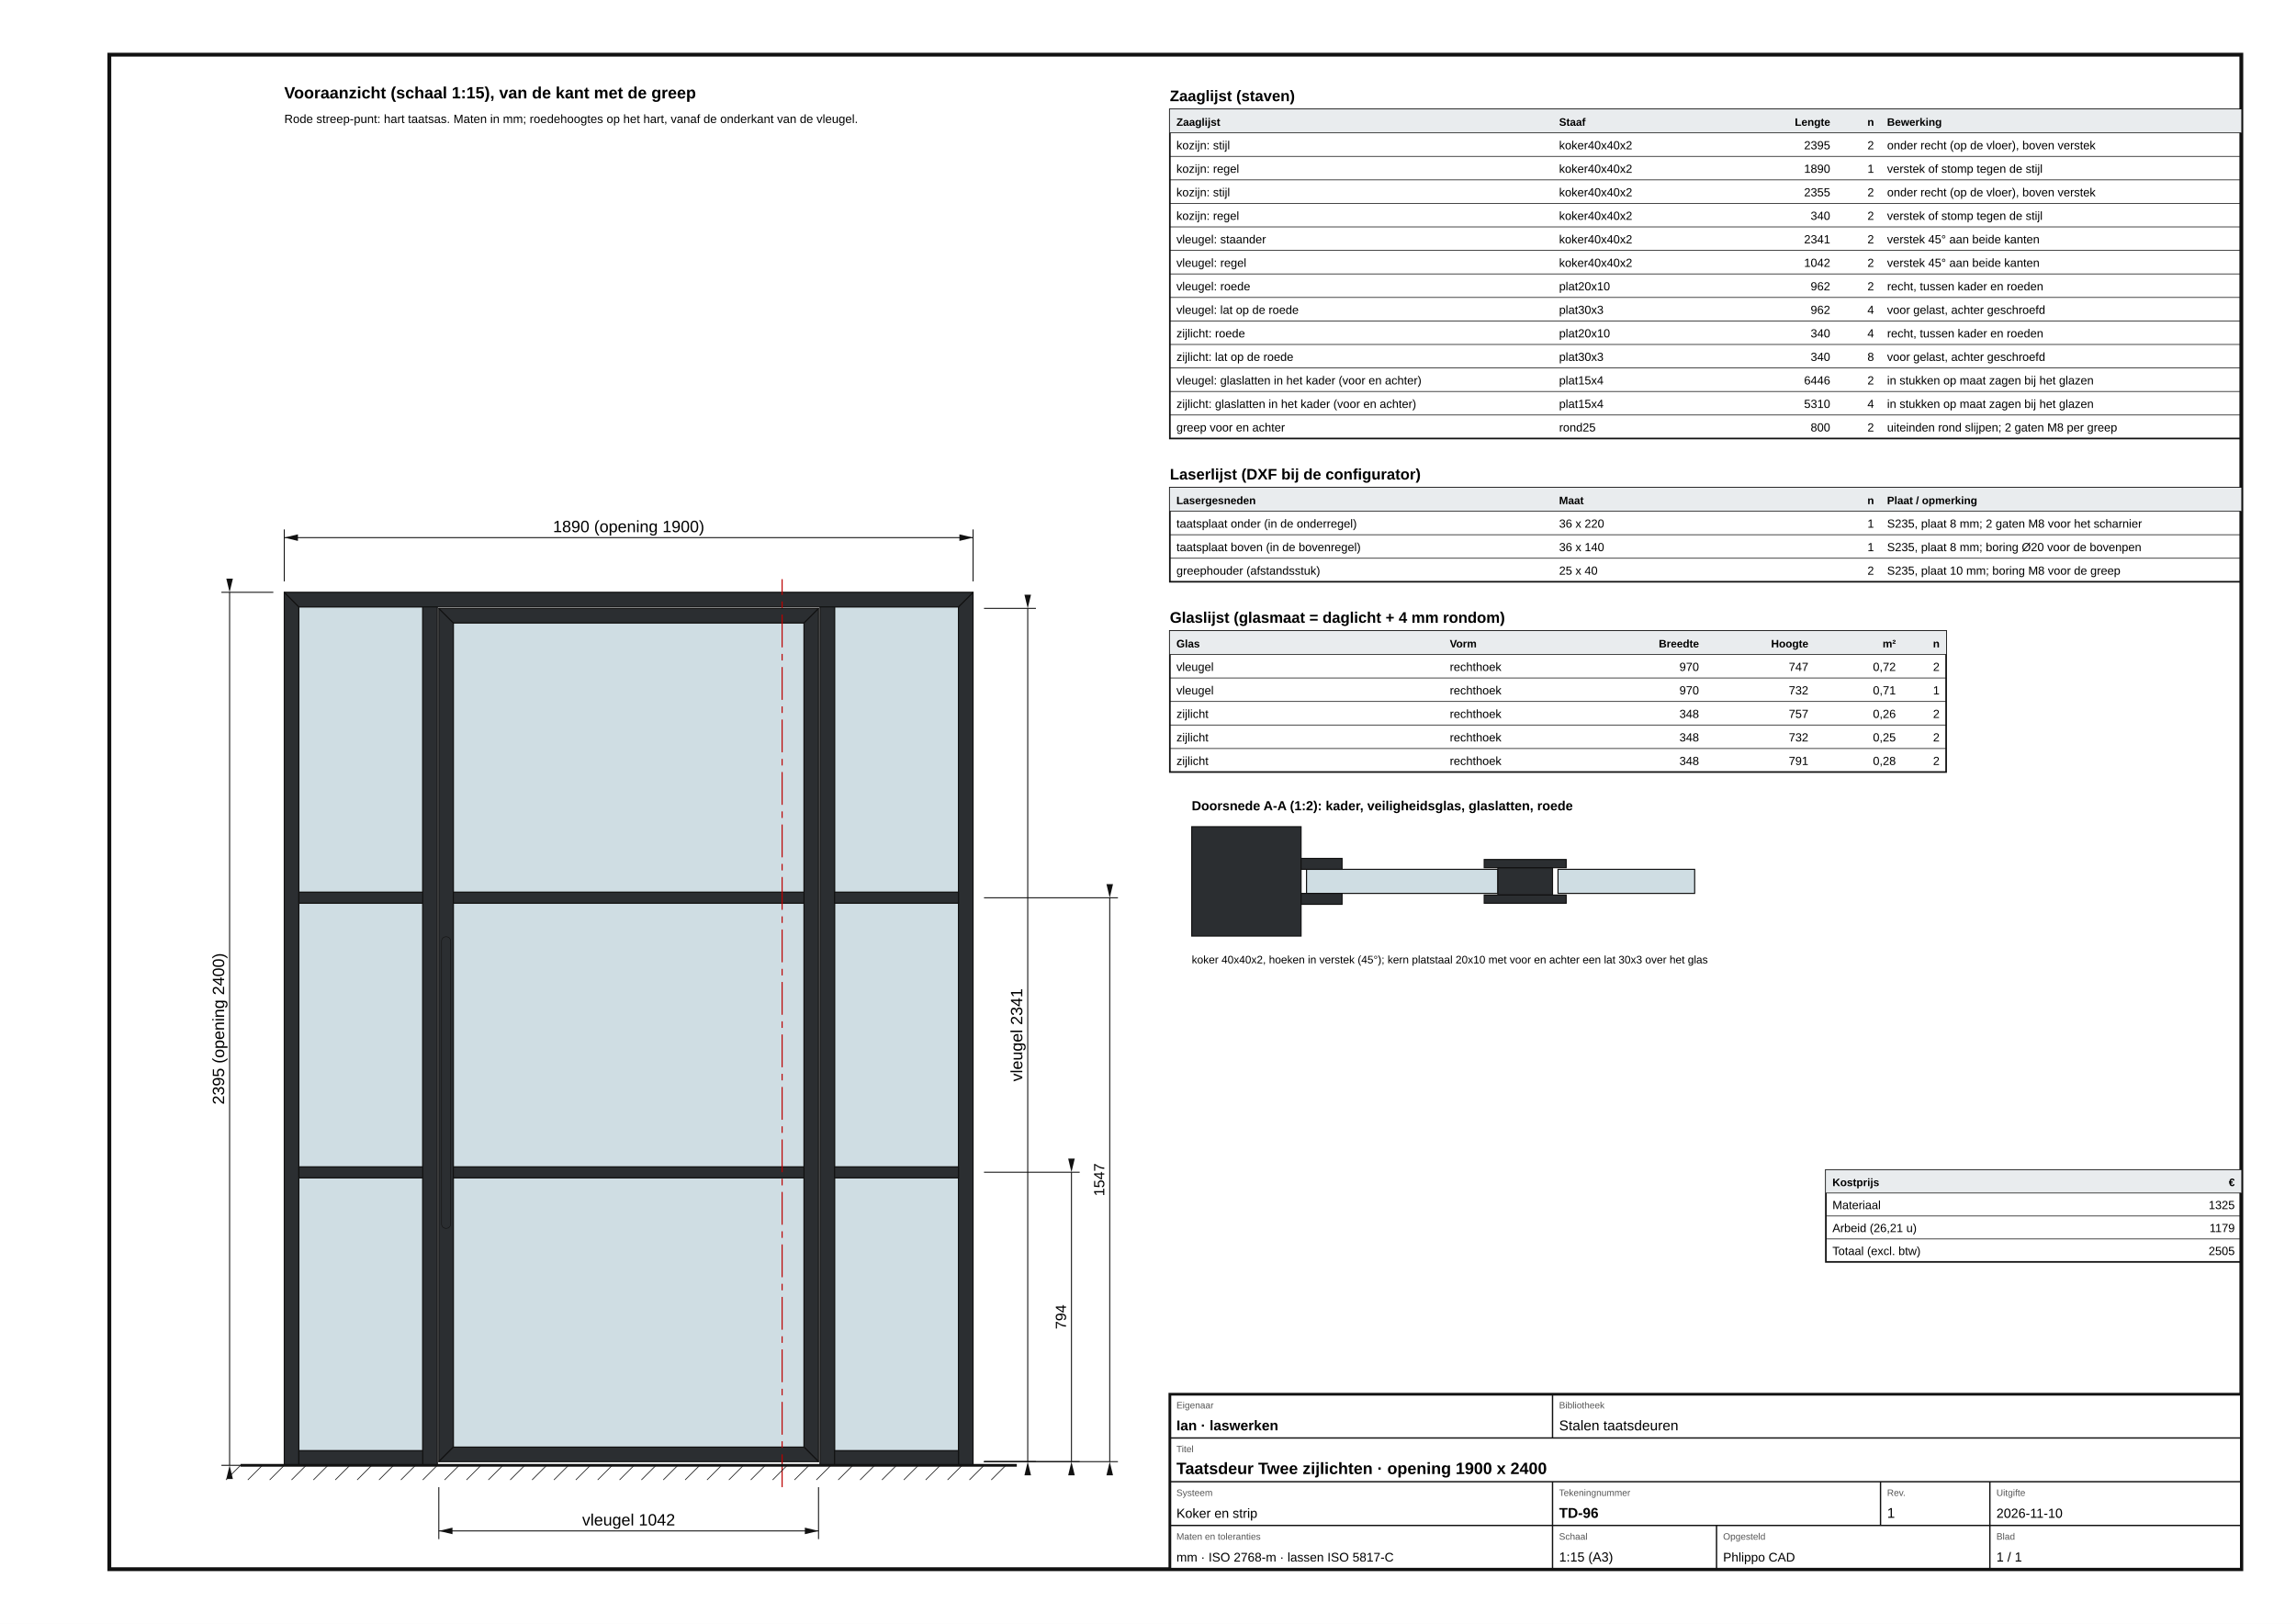
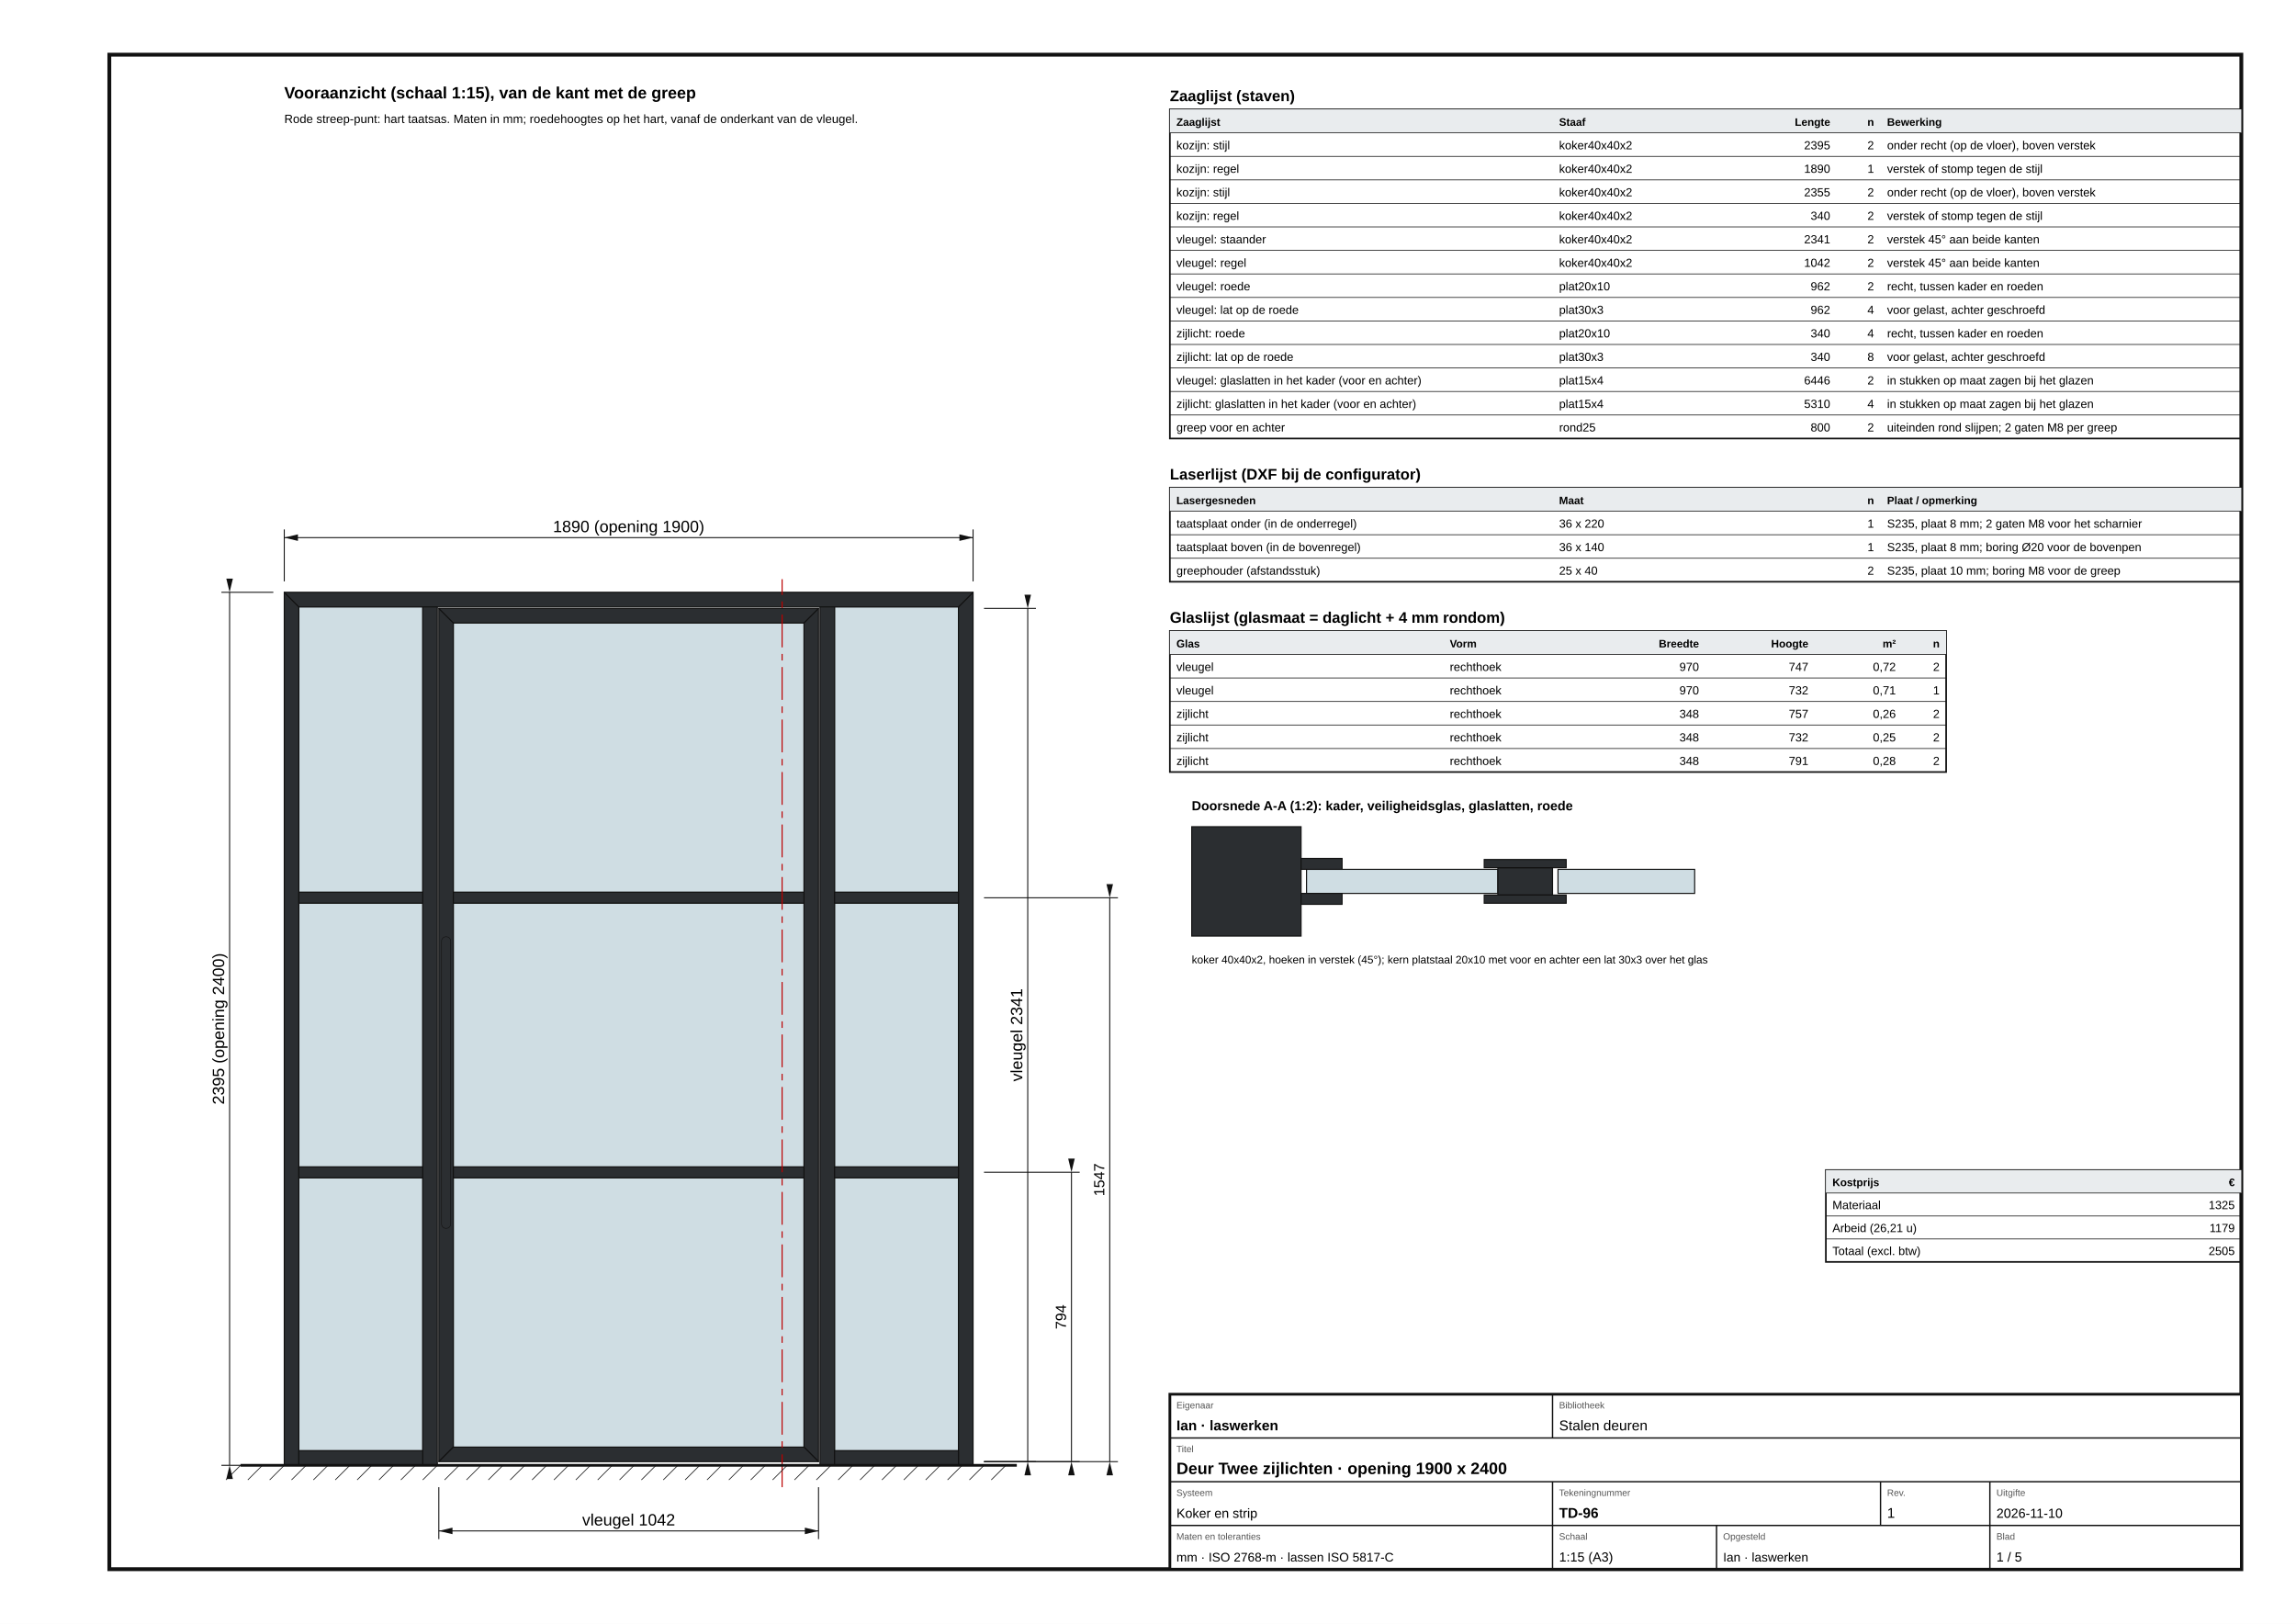
<svg xmlns="http://www.w3.org/2000/svg" viewBox="0 0 420 297" width="420mm" height="297mm" font-family="Arial, Helvetica, sans-serif">
  <rect width="420" height="297" fill="#fff" />
  <rect x="20" y="10" width="390" height="277" fill="none" stroke="#111" stroke-width="0.7" />
  <polygon points="82.93,264.67 147.07,264.67 147.07,215.42 82.93,215.42" fill="#cfdde3" stroke="#111" stroke-width="0.15" stroke-linejoin="round" />
  <polygon points="82.93,213.42 147.07,213.42 147.07,165.18 82.93,165.18" fill="#cfdde3" stroke="#111" stroke-width="0.15" stroke-linejoin="round" />
  <polygon points="82.93,163.18 147.07,163.18 147.07,113.93 82.93,113.93" fill="#cfdde3" stroke="#111" stroke-width="0.15" stroke-linejoin="round" />
  <polygon points="54.67,265.33 77.33,265.33 77.33,215.42 54.67,215.42" fill="#cfdde3" stroke="#111" stroke-width="0.15" stroke-linejoin="round" />
  <polygon points="54.67,213.42 77.33,213.42 77.33,165.18 54.67,165.18" fill="#cfdde3" stroke="#111" stroke-width="0.15" stroke-linejoin="round" />
  <polygon points="54.67,163.18 77.33,163.18 77.33,111 54.67,111" fill="#cfdde3" stroke="#111" stroke-width="0.15" stroke-linejoin="round" />
  <polygon points="152.67,265.33 175.33,265.33 175.33,215.42 152.67,215.42" fill="#cfdde3" stroke="#111" stroke-width="0.15" stroke-linejoin="round" />
  <polygon points="152.67,213.42 175.33,213.42 175.33,165.18 152.67,165.18" fill="#cfdde3" stroke="#111" stroke-width="0.15" stroke-linejoin="round" />
  <polygon points="152.67,163.18 175.33,163.18 175.33,111 152.67,111" fill="#cfdde3" stroke="#111" stroke-width="0.15" stroke-linejoin="round" />
  <polygon points="52,268 52,108.33 54.67,111 54.67,268" fill="#2b2e31" stroke="#111" stroke-width="0.2" stroke-linejoin="round" />
  <polygon points="175.33,268 175.33,111 178,108.33 178,268" fill="#2b2e31" stroke="#111" stroke-width="0.2" stroke-linejoin="round" />
  <polygon points="52,108.33 178,108.33 175.33,111 54.67,111" fill="#2b2e31" stroke="#111" stroke-width="0.2" stroke-linejoin="round" />
  <polygon points="77.33,268 77.33,111 80,111 80,268" fill="#2b2e31" stroke="#111" stroke-width="0.2" stroke-linejoin="round" />
  <polygon points="54.67,265.33 77.33,265.33 77.33,268 54.67,268" fill="#2b2e31" stroke="#111" stroke-width="0.2" stroke-linejoin="round" />
  <polygon points="150,268 150,111 152.67,111 152.67,268" fill="#2b2e31" stroke="#111" stroke-width="0.2" stroke-linejoin="round" />
  <polygon points="152.67,265.33 175.33,265.33 175.33,268 152.67,268" fill="#2b2e31" stroke="#111" stroke-width="0.2" stroke-linejoin="round" />
  <polygon points="80.27,267.33 80.27,111.27 82.93,113.93 82.93,264.67" fill="#2b2e31" stroke="#111" stroke-width="0.2" stroke-linejoin="round" />
  <polygon points="147.07,264.67 147.07,113.93 149.73,111.27 149.73,267.33" fill="#2b2e31" stroke="#111" stroke-width="0.2" stroke-linejoin="round" />
  <polygon points="82.93,264.67 147.07,264.67 149.73,267.33 80.27,267.33" fill="#2b2e31" stroke="#111" stroke-width="0.2" stroke-linejoin="round" />
  <polygon points="80.27,111.27 149.73,111.27 147.07,113.93 82.93,113.93" fill="#2b2e31" stroke="#111" stroke-width="0.2" stroke-linejoin="round" />
  <polygon points="82.93,213.42 147.07,213.42 147.07,215.42 82.93,215.42" fill="#2b2e31" stroke="#111" stroke-width="0.2" stroke-linejoin="round" />
  <polygon points="82.93,163.18 147.07,163.18 147.07,165.18 82.93,165.18" fill="#2b2e31" stroke="#111" stroke-width="0.2" stroke-linejoin="round" />
  <polygon points="54.67,213.42 77.33,213.42 77.33,215.42 54.67,215.42" fill="#2b2e31" stroke="#111" stroke-width="0.2" stroke-linejoin="round" />
  <polygon points="54.67,163.18 77.33,163.18 77.33,165.18 54.67,165.18" fill="#2b2e31" stroke="#111" stroke-width="0.2" stroke-linejoin="round" />
  <polygon points="152.67,213.42 175.33,213.42 175.33,215.42 152.67,215.42" fill="#2b2e31" stroke="#111" stroke-width="0.2" stroke-linejoin="round" />
  <polygon points="152.67,163.18 175.33,163.18 175.33,165.18 152.67,165.18" fill="#2b2e31" stroke="#111" stroke-width="0.2" stroke-linejoin="round" />
  <line x1="143.07" y1="272" x2="143.07" y2="105.93" stroke="#b00" stroke-width="0.2" stroke-dasharray="6 1.2 1.2 1.2" />
  <rect x="80.77" y="171.33" width="1.67" height="53.33" rx="0.8" fill="#2b2e31" stroke="#111" stroke-width="0.1" />
  <line x1="44" y1="268" x2="186" y2="268" stroke="#111" stroke-width="0.5" />
  <line x1="44" y1="268" x2="41.33" y2="270.67" stroke="#111" stroke-width="0.13" />
  <line x1="48" y1="268" x2="45.33" y2="270.67" stroke="#111" stroke-width="0.13" />
  <line x1="52" y1="268" x2="49.33" y2="270.67" stroke="#111" stroke-width="0.13" />
  <line x1="56" y1="268" x2="53.33" y2="270.67" stroke="#111" stroke-width="0.13" />
  <line x1="60" y1="268" x2="57.33" y2="270.67" stroke="#111" stroke-width="0.13" />
  <line x1="64" y1="268" x2="61.33" y2="270.67" stroke="#111" stroke-width="0.13" />
  <line x1="68" y1="268" x2="65.33" y2="270.67" stroke="#111" stroke-width="0.13" />
  <line x1="72" y1="268" x2="69.33" y2="270.67" stroke="#111" stroke-width="0.13" />
  <line x1="76" y1="268" x2="73.33" y2="270.67" stroke="#111" stroke-width="0.13" />
  <line x1="80" y1="268" x2="77.33" y2="270.67" stroke="#111" stroke-width="0.13" />
  <line x1="84" y1="268" x2="81.33" y2="270.67" stroke="#111" stroke-width="0.13" />
  <line x1="88" y1="268" x2="85.33" y2="270.67" stroke="#111" stroke-width="0.13" />
  <line x1="92" y1="268" x2="89.33" y2="270.67" stroke="#111" stroke-width="0.13" />
  <line x1="96" y1="268" x2="93.33" y2="270.67" stroke="#111" stroke-width="0.13" />
  <line x1="100" y1="268" x2="97.33" y2="270.67" stroke="#111" stroke-width="0.13" />
  <line x1="104" y1="268" x2="101.33" y2="270.67" stroke="#111" stroke-width="0.13" />
  <line x1="108" y1="268" x2="105.33" y2="270.67" stroke="#111" stroke-width="0.13" />
  <line x1="112" y1="268" x2="109.33" y2="270.67" stroke="#111" stroke-width="0.13" />
  <line x1="116" y1="268" x2="113.33" y2="270.67" stroke="#111" stroke-width="0.13" />
  <line x1="120" y1="268" x2="117.33" y2="270.67" stroke="#111" stroke-width="0.13" />
  <line x1="124" y1="268" x2="121.33" y2="270.67" stroke="#111" stroke-width="0.13" />
  <line x1="128" y1="268" x2="125.33" y2="270.67" stroke="#111" stroke-width="0.13" />
  <line x1="132" y1="268" x2="129.33" y2="270.67" stroke="#111" stroke-width="0.13" />
  <line x1="136" y1="268" x2="133.33" y2="270.67" stroke="#111" stroke-width="0.13" />
  <line x1="140" y1="268" x2="137.33" y2="270.67" stroke="#111" stroke-width="0.13" />
  <line x1="144" y1="268" x2="141.33" y2="270.67" stroke="#111" stroke-width="0.13" />
  <line x1="148" y1="268" x2="145.33" y2="270.67" stroke="#111" stroke-width="0.13" />
  <line x1="152" y1="268" x2="149.33" y2="270.67" stroke="#111" stroke-width="0.13" />
  <line x1="156" y1="268" x2="153.33" y2="270.67" stroke="#111" stroke-width="0.13" />
  <line x1="160" y1="268" x2="157.33" y2="270.67" stroke="#111" stroke-width="0.13" />
  <line x1="164" y1="268" x2="161.33" y2="270.67" stroke="#111" stroke-width="0.13" />
  <line x1="168" y1="268" x2="165.33" y2="270.67" stroke="#111" stroke-width="0.13" />
  <line x1="172" y1="268" x2="169.33" y2="270.67" stroke="#111" stroke-width="0.13" />
  <line x1="176" y1="268" x2="173.33" y2="270.67" stroke="#111" stroke-width="0.13" />
  <line x1="180" y1="268" x2="177.33" y2="270.67" stroke="#111" stroke-width="0.13" />
  <line x1="184" y1="268" x2="181.33" y2="270.67" stroke="#111" stroke-width="0.13" />
  <line x1="52" y1="106.33" x2="52" y2="96.83" stroke="#111" stroke-width="0.18" />
  <line x1="178" y1="106.33" x2="178" y2="96.83" stroke="#111" stroke-width="0.18" />
  <line x1="52" y1="98.33" x2="178" y2="98.33" stroke="#111" stroke-width="0.18" />
  <polygon points="52,98.33 54.5,98.93 54.5,97.73" fill="#111" />
  <polygon points="178,98.33 175.5,97.73 175.5,98.93" fill="#111" />
  <text x="115" y="97.33" font-size="3" text-anchor="middle">1890 (opening 1900)</text>
  <line x1="50" y1="268" x2="40.5" y2="268" stroke="#111" stroke-width="0.18" />
  <line x1="50" y1="108.33" x2="40.5" y2="108.33" stroke="#111" stroke-width="0.18" />
  <line x1="42" y1="268" x2="42" y2="108.33" stroke="#111" stroke-width="0.18" />
  <polygon points="42,268 41.4,270.5 42.6,270.5" fill="#111" />
  <polygon points="42,108.33 42.6,105.83 41.4,105.83" fill="#111" />
  <text x="41" y="188.17" font-size="3" text-anchor="middle" transform="rotate(-90 41 188.17)">2395 (opening 2400)</text>
  <line x1="80.27" y1="272" x2="80.27" y2="281.5" stroke="#111" stroke-width="0.18" />
  <line x1="149.73" y1="272" x2="149.73" y2="281.5" stroke="#111" stroke-width="0.18" />
  <line x1="80.27" y1="280" x2="149.73" y2="280" stroke="#111" stroke-width="0.18" />
  <polygon points="80.27,280 82.77,280.6 82.77,279.4" fill="#111" />
  <polygon points="149.73,280 147.23,279.4 147.23,280.6" fill="#111" />
  <text x="115" y="279" font-size="3" text-anchor="middle">vleugel 1042</text>
  <line x1="180" y1="267.33" x2="189.5" y2="267.33" stroke="#111" stroke-width="0.18" />
  <line x1="180" y1="111.27" x2="189.5" y2="111.27" stroke="#111" stroke-width="0.18" />
  <line x1="188" y1="267.33" x2="188" y2="111.27" stroke="#111" stroke-width="0.18" />
  <polygon points="188,267.33 187.4,269.83 188.6,269.83" fill="#111" />
  <polygon points="188,111.27 188.6,108.77 187.4,108.77" fill="#111" />
  <text x="187" y="189.3" font-size="3" text-anchor="middle" transform="rotate(-90 187 189.3)">vleugel 2341</text>
  <line x1="180" y1="267.33" x2="197.5" y2="267.33" stroke="#111" stroke-width="0.18" />
  <line x1="180" y1="214.4" x2="197.5" y2="214.4" stroke="#111" stroke-width="0.18" />
  <line x1="196" y1="267.33" x2="196" y2="214.4" stroke="#111" stroke-width="0.18" />
  <polygon points="196,267.33 195.4,269.83 196.6,269.83" fill="#111" />
  <polygon points="196,214.4 196.6,211.9 195.4,211.9" fill="#111" />
  <text x="195" y="240.87" font-size="2.7" text-anchor="middle" transform="rotate(-90 195 240.87)">794</text>
  <line x1="180" y1="267.33" x2="204.5" y2="267.33" stroke="#111" stroke-width="0.18" />
  <line x1="180" y1="164.2" x2="204.5" y2="164.2" stroke="#111" stroke-width="0.18" />
  <line x1="203" y1="267.33" x2="203" y2="164.2" stroke="#111" stroke-width="0.18" />
  <polygon points="203,267.33 202.4,269.83 203.6,269.83" fill="#111" />
  <polygon points="203,164.2 203.6,161.7 202.4,161.7" fill="#111" />
  <text x="202" y="215.77" font-size="2.7" text-anchor="middle" transform="rotate(-90 202 215.77)">1547</text>
  <text x="52" y="18" font-size="3" font-weight="700">Vooraanzicht (schaal 1:15), van de kant met de greep</text>
  <text x="52" y="22.5" font-size="2.2">Rode streep-punt: hart taatsas. Maten in mm; roedehoogtes op het hart, vanaf de onderkant van de vleugel.</text>
  <text x="214" y="18.5" font-size="2.8" font-weight="700">Zaaglijst (staven)</text>
  <rect x="214" y="20" width="196" height="60.2" fill="none" stroke="#111" stroke-width="0.3" />
  <rect x="214" y="20" width="196" height="4.3" fill="#e9ecee" stroke="none" />
  <text x="215.2" y="23.01" font-size="1.978" font-weight="700">Zaaglijst</text>
  <text x="285.2" y="23.01" font-size="1.978" font-weight="700">Staaf</text>
  <text x="334.8" y="23.01" font-size="1.978" text-anchor="end" font-weight="700">Lengte</text>
  <text x="342.8" y="23.01" font-size="1.978" text-anchor="end" font-weight="700">n</text>
  <text x="345.2" y="23.01" font-size="1.978" font-weight="700">Bewerking</text>
  <line x1="214" y1="24.3" x2="410" y2="24.3" stroke="#111" stroke-width="0.13" />
  <text x="215.2" y="27.31" font-size="2.15">kozijn: stijl</text>
  <text x="285.2" y="27.31" font-size="2.15">koker40x40x2</text>
  <text x="334.8" y="27.31" font-size="2.15" text-anchor="end">2395</text>
  <text x="342.8" y="27.31" font-size="2.15" text-anchor="end">2</text>
  <text x="345.2" y="27.31" font-size="2.15">onder recht (op de vloer), boven verstek</text>
  <line x1="214" y1="28.6" x2="410" y2="28.6" stroke="#111" stroke-width="0.13" />
  <text x="215.2" y="31.61" font-size="2.15">kozijn: regel</text>
  <text x="285.2" y="31.61" font-size="2.15">koker40x40x2</text>
  <text x="334.8" y="31.61" font-size="2.15" text-anchor="end">1890</text>
  <text x="342.8" y="31.61" font-size="2.15" text-anchor="end">1</text>
  <text x="345.2" y="31.61" font-size="2.15">verstek of stomp tegen de stijl</text>
  <line x1="214" y1="32.9" x2="410" y2="32.9" stroke="#111" stroke-width="0.13" />
  <text x="215.2" y="35.91" font-size="2.15">kozijn: stijl</text>
  <text x="285.2" y="35.91" font-size="2.15">koker40x40x2</text>
  <text x="334.8" y="35.91" font-size="2.15" text-anchor="end">2355</text>
  <text x="342.8" y="35.91" font-size="2.15" text-anchor="end">2</text>
  <text x="345.2" y="35.91" font-size="2.15">onder recht (op de vloer), boven verstek</text>
  <line x1="214" y1="37.2" x2="410" y2="37.2" stroke="#111" stroke-width="0.13" />
  <text x="215.2" y="40.21" font-size="2.15">kozijn: regel</text>
  <text x="285.2" y="40.21" font-size="2.15">koker40x40x2</text>
  <text x="334.8" y="40.21" font-size="2.15" text-anchor="end">340</text>
  <text x="342.8" y="40.21" font-size="2.15" text-anchor="end">2</text>
  <text x="345.2" y="40.21" font-size="2.15">verstek of stomp tegen de stijl</text>
  <line x1="214" y1="41.5" x2="410" y2="41.5" stroke="#111" stroke-width="0.13" />
  <text x="215.2" y="44.51" font-size="2.15">vleugel: staander</text>
  <text x="285.2" y="44.51" font-size="2.15">koker40x40x2</text>
  <text x="334.8" y="44.51" font-size="2.15" text-anchor="end">2341</text>
  <text x="342.8" y="44.51" font-size="2.15" text-anchor="end">2</text>
  <text x="345.2" y="44.51" font-size="2.15">verstek 45° aan beide kanten</text>
  <line x1="214" y1="45.8" x2="410" y2="45.8" stroke="#111" stroke-width="0.13" />
  <text x="215.2" y="48.81" font-size="2.15">vleugel: regel</text>
  <text x="285.2" y="48.81" font-size="2.15">koker40x40x2</text>
  <text x="334.8" y="48.81" font-size="2.15" text-anchor="end">1042</text>
  <text x="342.8" y="48.81" font-size="2.15" text-anchor="end">2</text>
  <text x="345.2" y="48.81" font-size="2.15">verstek 45° aan beide kanten</text>
  <line x1="214" y1="50.1" x2="410" y2="50.1" stroke="#111" stroke-width="0.13" />
  <text x="215.2" y="53.11" font-size="2.15">vleugel: roede</text>
  <text x="285.2" y="53.11" font-size="2.15">plat20x10</text>
  <text x="334.8" y="53.11" font-size="2.15" text-anchor="end">962</text>
  <text x="342.8" y="53.11" font-size="2.15" text-anchor="end">2</text>
  <text x="345.2" y="53.11" font-size="2.15">recht, tussen kader en roeden</text>
  <line x1="214" y1="54.4" x2="410" y2="54.4" stroke="#111" stroke-width="0.13" />
  <text x="215.2" y="57.41" font-size="2.15">vleugel: lat op de roede</text>
  <text x="285.2" y="57.41" font-size="2.15">plat30x3</text>
  <text x="334.8" y="57.41" font-size="2.15" text-anchor="end">962</text>
  <text x="342.8" y="57.41" font-size="2.15" text-anchor="end">4</text>
  <text x="345.2" y="57.41" font-size="2.15">voor gelast, achter geschroefd</text>
  <line x1="214" y1="58.7" x2="410" y2="58.7" stroke="#111" stroke-width="0.13" />
  <text x="215.2" y="61.71" font-size="2.15">zijlicht: roede</text>
  <text x="285.2" y="61.71" font-size="2.15">plat20x10</text>
  <text x="334.8" y="61.71" font-size="2.15" text-anchor="end">340</text>
  <text x="342.8" y="61.71" font-size="2.15" text-anchor="end">4</text>
  <text x="345.2" y="61.71" font-size="2.15">recht, tussen kader en roeden</text>
  <line x1="214" y1="63" x2="410" y2="63" stroke="#111" stroke-width="0.13" />
  <text x="215.2" y="66.01" font-size="2.15">zijlicht: lat op de roede</text>
  <text x="285.2" y="66.01" font-size="2.15">plat30x3</text>
  <text x="334.8" y="66.01" font-size="2.15" text-anchor="end">340</text>
  <text x="342.8" y="66.01" font-size="2.15" text-anchor="end">8</text>
  <text x="345.2" y="66.01" font-size="2.15">voor gelast, achter geschroefd</text>
  <line x1="214" y1="67.3" x2="410" y2="67.3" stroke="#111" stroke-width="0.13" />
  <text x="215.2" y="70.31" font-size="2.15">vleugel: glaslatten in het kader (voor en achter)</text>
  <text x="285.2" y="70.31" font-size="2.15">plat15x4</text>
  <text x="334.8" y="70.31" font-size="2.15" text-anchor="end">6446</text>
  <text x="342.8" y="70.31" font-size="2.15" text-anchor="end">2</text>
  <text x="345.2" y="70.31" font-size="2.15">in stukken op maat zagen bij het glazen</text>
  <line x1="214" y1="71.6" x2="410" y2="71.6" stroke="#111" stroke-width="0.13" />
  <text x="215.2" y="74.61" font-size="2.15">zijlicht: glaslatten in het kader (voor en achter)</text>
  <text x="285.2" y="74.61" font-size="2.15">plat15x4</text>
  <text x="334.8" y="74.61" font-size="2.15" text-anchor="end">5310</text>
  <text x="342.8" y="74.61" font-size="2.15" text-anchor="end">4</text>
  <text x="345.2" y="74.61" font-size="2.15">in stukken op maat zagen bij het glazen</text>
  <line x1="214" y1="75.9" x2="410" y2="75.9" stroke="#111" stroke-width="0.13" />
  <text x="215.2" y="78.91" font-size="2.15">greep voor en achter</text>
  <text x="285.2" y="78.91" font-size="2.15">rond25</text>
  <text x="334.8" y="78.91" font-size="2.15" text-anchor="end">800</text>
  <text x="342.8" y="78.91" font-size="2.15" text-anchor="end">2</text>
  <text x="345.2" y="78.91" font-size="2.15">uiteinden rond slijpen; 2 gaten M8 per greep</text>
  <text x="214" y="87.7" font-size="2.8" font-weight="700">Laserlijst (DXF bij de configurator)</text>
  <rect x="214" y="89.2" width="196" height="17.2" fill="none" stroke="#111" stroke-width="0.3" />
  <rect x="214" y="89.2" width="196" height="4.3" fill="#e9ecee" stroke="none" />
  <text x="215.2" y="92.21" font-size="1.978" font-weight="700">Lasergesneden</text>
  <text x="285.2" y="92.21" font-size="1.978" font-weight="700">Maat</text>
  <text x="342.8" y="92.21" font-size="1.978" text-anchor="end" font-weight="700">n</text>
  <text x="345.2" y="92.21" font-size="1.978" font-weight="700">Plaat / opmerking</text>
  <line x1="214" y1="93.5" x2="410" y2="93.5" stroke="#111" stroke-width="0.13" />
  <text x="215.2" y="96.51" font-size="2.15">taatsplaat onder (in de onderregel)</text>
  <text x="285.2" y="96.51" font-size="2.15">36 x 220</text>
  <text x="342.8" y="96.51" font-size="2.15" text-anchor="end">1</text>
  <text x="345.2" y="96.51" font-size="2.15">S235, plaat 8 mm; 2 gaten M8 voor het scharnier</text>
  <line x1="214" y1="97.8" x2="410" y2="97.8" stroke="#111" stroke-width="0.13" />
  <text x="215.2" y="100.81" font-size="2.15">taatsplaat boven (in de bovenregel)</text>
  <text x="285.2" y="100.81" font-size="2.15">36 x 140</text>
  <text x="342.8" y="100.81" font-size="2.15" text-anchor="end">1</text>
  <text x="345.2" y="100.81" font-size="2.15">S235, plaat 8 mm; boring Ø20 voor de bovenpen</text>
  <line x1="214" y1="102.1" x2="410" y2="102.1" stroke="#111" stroke-width="0.13" />
  <text x="215.2" y="105.11" font-size="2.15">greephouder (afstandsstuk)</text>
  <text x="285.2" y="105.11" font-size="2.15">25 x 40</text>
  <text x="342.8" y="105.11" font-size="2.15" text-anchor="end">2</text>
  <text x="345.2" y="105.11" font-size="2.15">S235, plaat 10 mm; boring M8 voor de greep</text>
  <text x="214" y="113.9" font-size="2.8" font-weight="700">Glaslijst (glasmaat = daglicht + 4 mm rondom)</text>
  <rect x="214" y="115.4" width="142" height="25.8" fill="none" stroke="#111" stroke-width="0.3" />
  <rect x="214" y="115.4" width="142" height="4.3" fill="#e9ecee" stroke="none" />
  <text x="215.2" y="118.41" font-size="1.978" font-weight="700">Glas</text>
  <text x="265.2" y="118.41" font-size="1.978" font-weight="700">Vorm</text>
  <text x="310.8" y="118.41" font-size="1.978" text-anchor="end" font-weight="700">Breedte</text>
  <text x="330.8" y="118.41" font-size="1.978" text-anchor="end" font-weight="700">Hoogte</text>
  <text x="346.8" y="118.41" font-size="1.978" text-anchor="end" font-weight="700">m²</text>
  <text x="354.8" y="118.41" font-size="1.978" text-anchor="end" font-weight="700">n</text>
  <line x1="214" y1="119.7" x2="356" y2="119.7" stroke="#111" stroke-width="0.13" />
  <text x="215.2" y="122.71" font-size="2.15">vleugel</text>
  <text x="265.2" y="122.71" font-size="2.15">rechthoek</text>
  <text x="310.8" y="122.71" font-size="2.15" text-anchor="end">970</text>
  <text x="330.8" y="122.71" font-size="2.15" text-anchor="end">747</text>
  <text x="346.8" y="122.71" font-size="2.15" text-anchor="end">0,72</text>
  <text x="354.8" y="122.71" font-size="2.15" text-anchor="end">2</text>
  <line x1="214" y1="124" x2="356" y2="124" stroke="#111" stroke-width="0.13" />
  <text x="215.2" y="127.01" font-size="2.15">vleugel</text>
  <text x="265.2" y="127.01" font-size="2.15">rechthoek</text>
  <text x="310.8" y="127.01" font-size="2.15" text-anchor="end">970</text>
  <text x="330.8" y="127.01" font-size="2.15" text-anchor="end">732</text>
  <text x="346.8" y="127.01" font-size="2.15" text-anchor="end">0,71</text>
  <text x="354.8" y="127.01" font-size="2.15" text-anchor="end">1</text>
  <line x1="214" y1="128.3" x2="356" y2="128.3" stroke="#111" stroke-width="0.13" />
  <text x="215.2" y="131.31" font-size="2.15">zijlicht</text>
  <text x="265.2" y="131.31" font-size="2.15">rechthoek</text>
  <text x="310.8" y="131.31" font-size="2.15" text-anchor="end">348</text>
  <text x="330.8" y="131.31" font-size="2.15" text-anchor="end">757</text>
  <text x="346.8" y="131.31" font-size="2.15" text-anchor="end">0,26</text>
  <text x="354.8" y="131.31" font-size="2.15" text-anchor="end">2</text>
  <line x1="214" y1="132.6" x2="356" y2="132.6" stroke="#111" stroke-width="0.13" />
  <text x="215.2" y="135.61" font-size="2.15">zijlicht</text>
  <text x="265.2" y="135.61" font-size="2.15">rechthoek</text>
  <text x="310.8" y="135.61" font-size="2.15" text-anchor="end">348</text>
  <text x="330.8" y="135.61" font-size="2.15" text-anchor="end">732</text>
  <text x="346.8" y="135.61" font-size="2.15" text-anchor="end">0,25</text>
  <text x="354.8" y="135.61" font-size="2.15" text-anchor="end">2</text>
  <line x1="214" y1="136.9" x2="356" y2="136.9" stroke="#111" stroke-width="0.13" />
  <text x="215.2" y="139.91" font-size="2.15">zijlicht</text>
  <text x="265.2" y="139.91" font-size="2.15">rechthoek</text>
  <text x="310.8" y="139.91" font-size="2.15" text-anchor="end">348</text>
  <text x="330.8" y="139.91" font-size="2.15" text-anchor="end">791</text>
  <text x="346.8" y="139.91" font-size="2.15" text-anchor="end">0,28</text>
  <text x="354.8" y="139.91" font-size="2.15" text-anchor="end">2</text>
  <rect x="218" y="151.2" width="20" height="20" fill="#2b2e31" stroke="#111" stroke-width="0.2" />
  <rect x="239" y="159" width="35" height="4.4" fill="#cfdde3" stroke="#111" stroke-width="0.2" />
  <rect x="238" y="157" width="7.5" height="2" fill="#2b2e31" stroke="#111" stroke-width="0.2" />
  <rect x="238" y="163.4" width="7.5" height="2" fill="#2b2e31" stroke="#111" stroke-width="0.2" />
  <rect x="274" y="158.7" width="10" height="5" fill="#2b2e31" stroke="#111" stroke-width="0.2" />
  <rect x="271.5" y="157.2" width="15" height="1.5" fill="#2b2e31" stroke="#111" stroke-width="0.2" />
  <rect x="271.5" y="163.7" width="15" height="1.5" fill="#2b2e31" stroke="#111" stroke-width="0.2" />
  <rect x="285" y="159" width="25" height="4.4" fill="#cfdde3" stroke="#111" stroke-width="0.2" />
  <text x="218" y="148.2" font-size="2.4" font-weight="700">Doorsnede A-A (1:2): kader, veiligheidsglas, glaslatten, roede</text>
  <text x="218" y="176.2" font-size="2">koker 40x40x2, hoeken in verstek (45°); kern platstaal 20x10 met voor en achter een lat 30x3 over het glas</text>
  <rect x="334" y="214" width="76" height="16.8" fill="none" stroke="#111" stroke-width="0.3" />
  <rect x="334" y="214" width="76" height="4.2" fill="#e9ecee" stroke="none" />
  <text x="335.2" y="216.94" font-size="1.978" font-weight="700">Kostprijs</text>
  <text x="408.8" y="216.94" font-size="1.978" text-anchor="end" font-weight="700">€</text>
  <line x1="334" y1="218.2" x2="410" y2="218.2" stroke="#111" stroke-width="0.13" />
  <text x="335.2" y="221.14" font-size="2.15">Materiaal</text>
  <text x="408.8" y="221.14" font-size="2.15" text-anchor="end">1325</text>
  <line x1="334" y1="222.4" x2="410" y2="222.4" stroke="#111" stroke-width="0.13" />
  <text x="335.2" y="225.34" font-size="2.15">Arbeid (26,21 u)</text>
  <text x="408.8" y="225.34" font-size="2.15" text-anchor="end">1179</text>
  <line x1="334" y1="226.6" x2="410" y2="226.6" stroke="#111" stroke-width="0.13" />
  <text x="335.2" y="229.54" font-size="2.15">Totaal (excl. btw)</text>
  <text x="408.8" y="229.54" font-size="2.15" text-anchor="end">2505</text>
  <rect x="214" y="255" width="196" height="32" fill="#fff" stroke="#111" stroke-width="0.5" />
  <line x1="214" y1="263" x2="410" y2="263" stroke="#111" stroke-width="0.25" />
  <line x1="214" y1="271" x2="410" y2="271" stroke="#111" stroke-width="0.25" />
  <line x1="214" y1="279" x2="410" y2="279" stroke="#111" stroke-width="0.25" />
  <text x="215.2" y="257.6" font-size="1.7" fill="#555">Eigenaar</text>
  <text x="215.2" y="261.6" font-size="2.6" font-weight="700">Ian · laswerken</text>
  <line x1="284" y1="255" x2="284" y2="263" stroke="#111" stroke-width="0.25" />
  <text x="285.2" y="257.6" font-size="1.7" fill="#555">Bibliotheek</text>
-   <text x="285.2" y="261.6" font-size="2.6">Stalen taatsdeuren</text>
+   <text x="285.2" y="261.6" font-size="2.6">Stalen deuren</text>
  <text x="215.2" y="265.6" font-size="1.7" fill="#555">Titel</text>
-   <text x="215.2" y="269.6" font-size="3" font-weight="700">Taatsdeur Twee zijlichten · opening 1900 x 2400</text>
+   <text x="215.2" y="269.6" font-size="3" font-weight="700">Deur Twee zijlichten · opening 1900 x 2400</text>
  <text x="215.2" y="273.6" font-size="1.7" fill="#555">Systeem</text>
  <text x="215.2" y="277.6" font-size="2.4">Koker en strip</text>
  <line x1="284" y1="271" x2="284" y2="279" stroke="#111" stroke-width="0.25" />
  <text x="285.2" y="273.6" font-size="1.7" fill="#555">Tekeningnummer</text>
  <text x="285.2" y="277.6" font-size="2.6" font-weight="700">TD-96</text>
  <line x1="344" y1="271" x2="344" y2="279" stroke="#111" stroke-width="0.25" />
  <text x="345.2" y="273.6" font-size="1.7" fill="#555">Rev.</text>
  <text x="345.2" y="277.6" font-size="2.6">1</text>
  <line x1="364" y1="271" x2="364" y2="279" stroke="#111" stroke-width="0.25" />
  <text x="365.2" y="273.6" font-size="1.7" fill="#555">Uitgifte</text>
  <text x="365.2" y="277.6" font-size="2.4">2026-11-10</text>
  <text x="215.2" y="281.6" font-size="1.7" fill="#555">Maten en toleranties</text>
  <text x="215.2" y="285.6" font-size="2.3">mm · ISO 2768-m · lassen ISO 5817-C</text>
  <line x1="284" y1="279" x2="284" y2="287" stroke="#111" stroke-width="0.25" />
  <text x="285.2" y="281.6" font-size="1.7" fill="#555">Schaal</text>
  <text x="285.2" y="285.6" font-size="2.4">1:15 (A3)</text>
  <line x1="314" y1="279" x2="314" y2="287" stroke="#111" stroke-width="0.25" />
  <text x="315.2" y="281.6" font-size="1.7" fill="#555">Opgesteld</text>
-   <text x="315.2" y="285.6" font-size="2.3">Phlippo CAD</text>
+   <text x="315.2" y="285.6" font-size="2.3">Ian · laswerken</text>
  <line x1="364" y1="279" x2="364" y2="287" stroke="#111" stroke-width="0.25" />
  <text x="365.2" y="281.6" font-size="1.7" fill="#555">Blad</text>
-   <text x="365.2" y="285.6" font-size="2.4">1 / 1</text>
+   <text x="365.2" y="285.6" font-size="2.4">1 / 5</text>
</svg>
